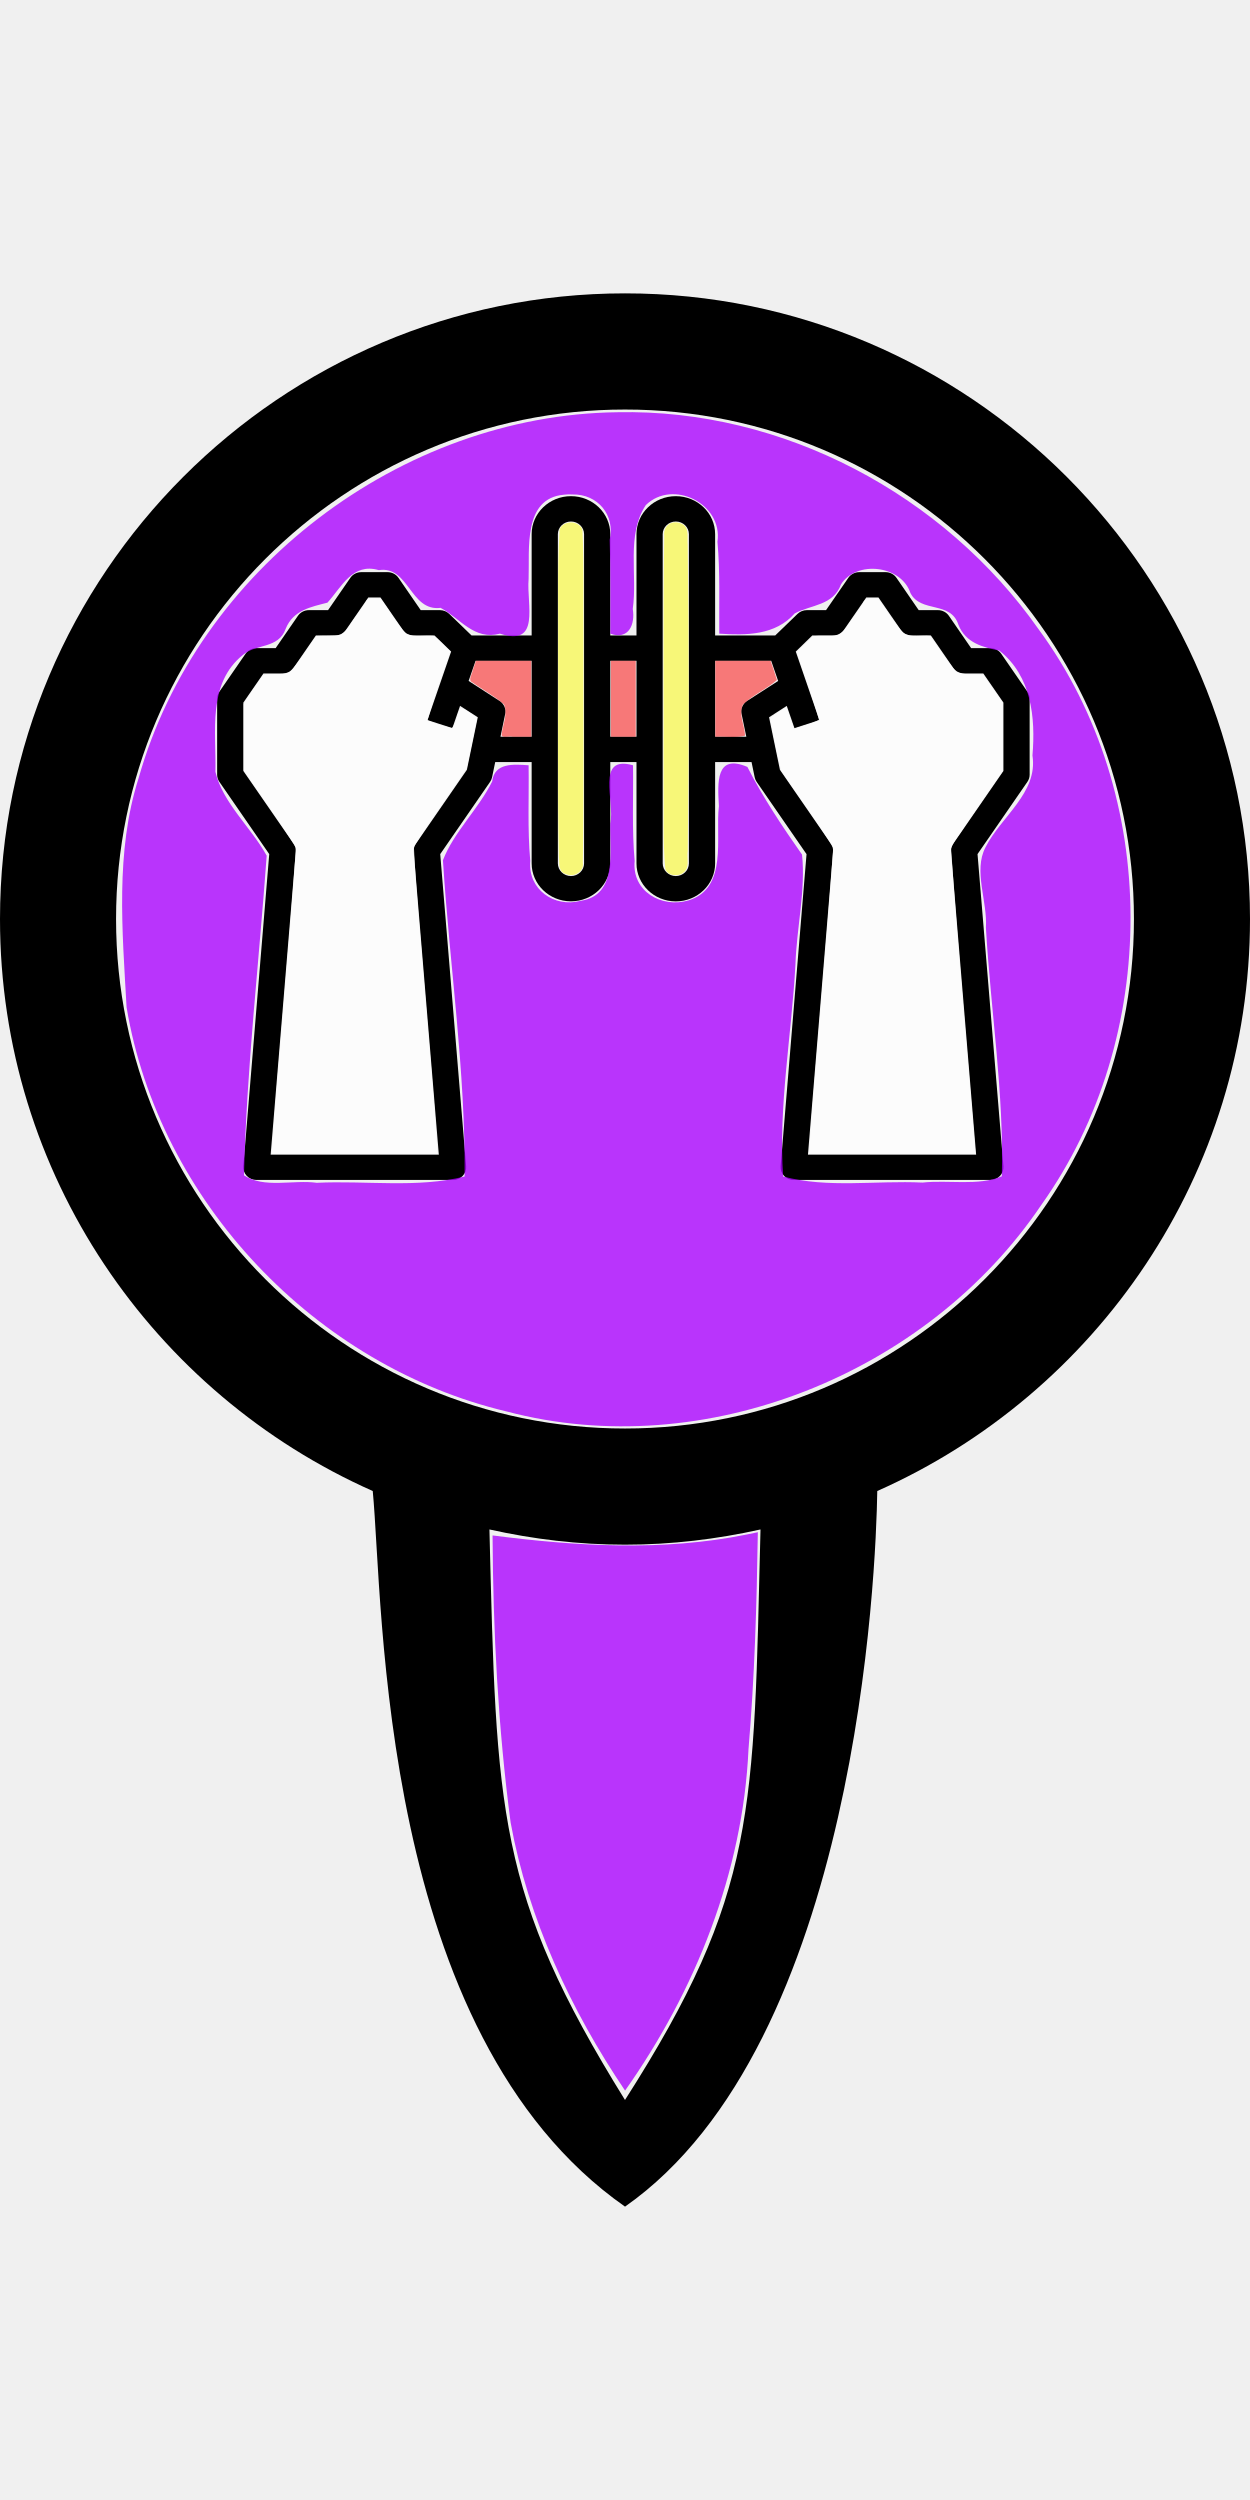
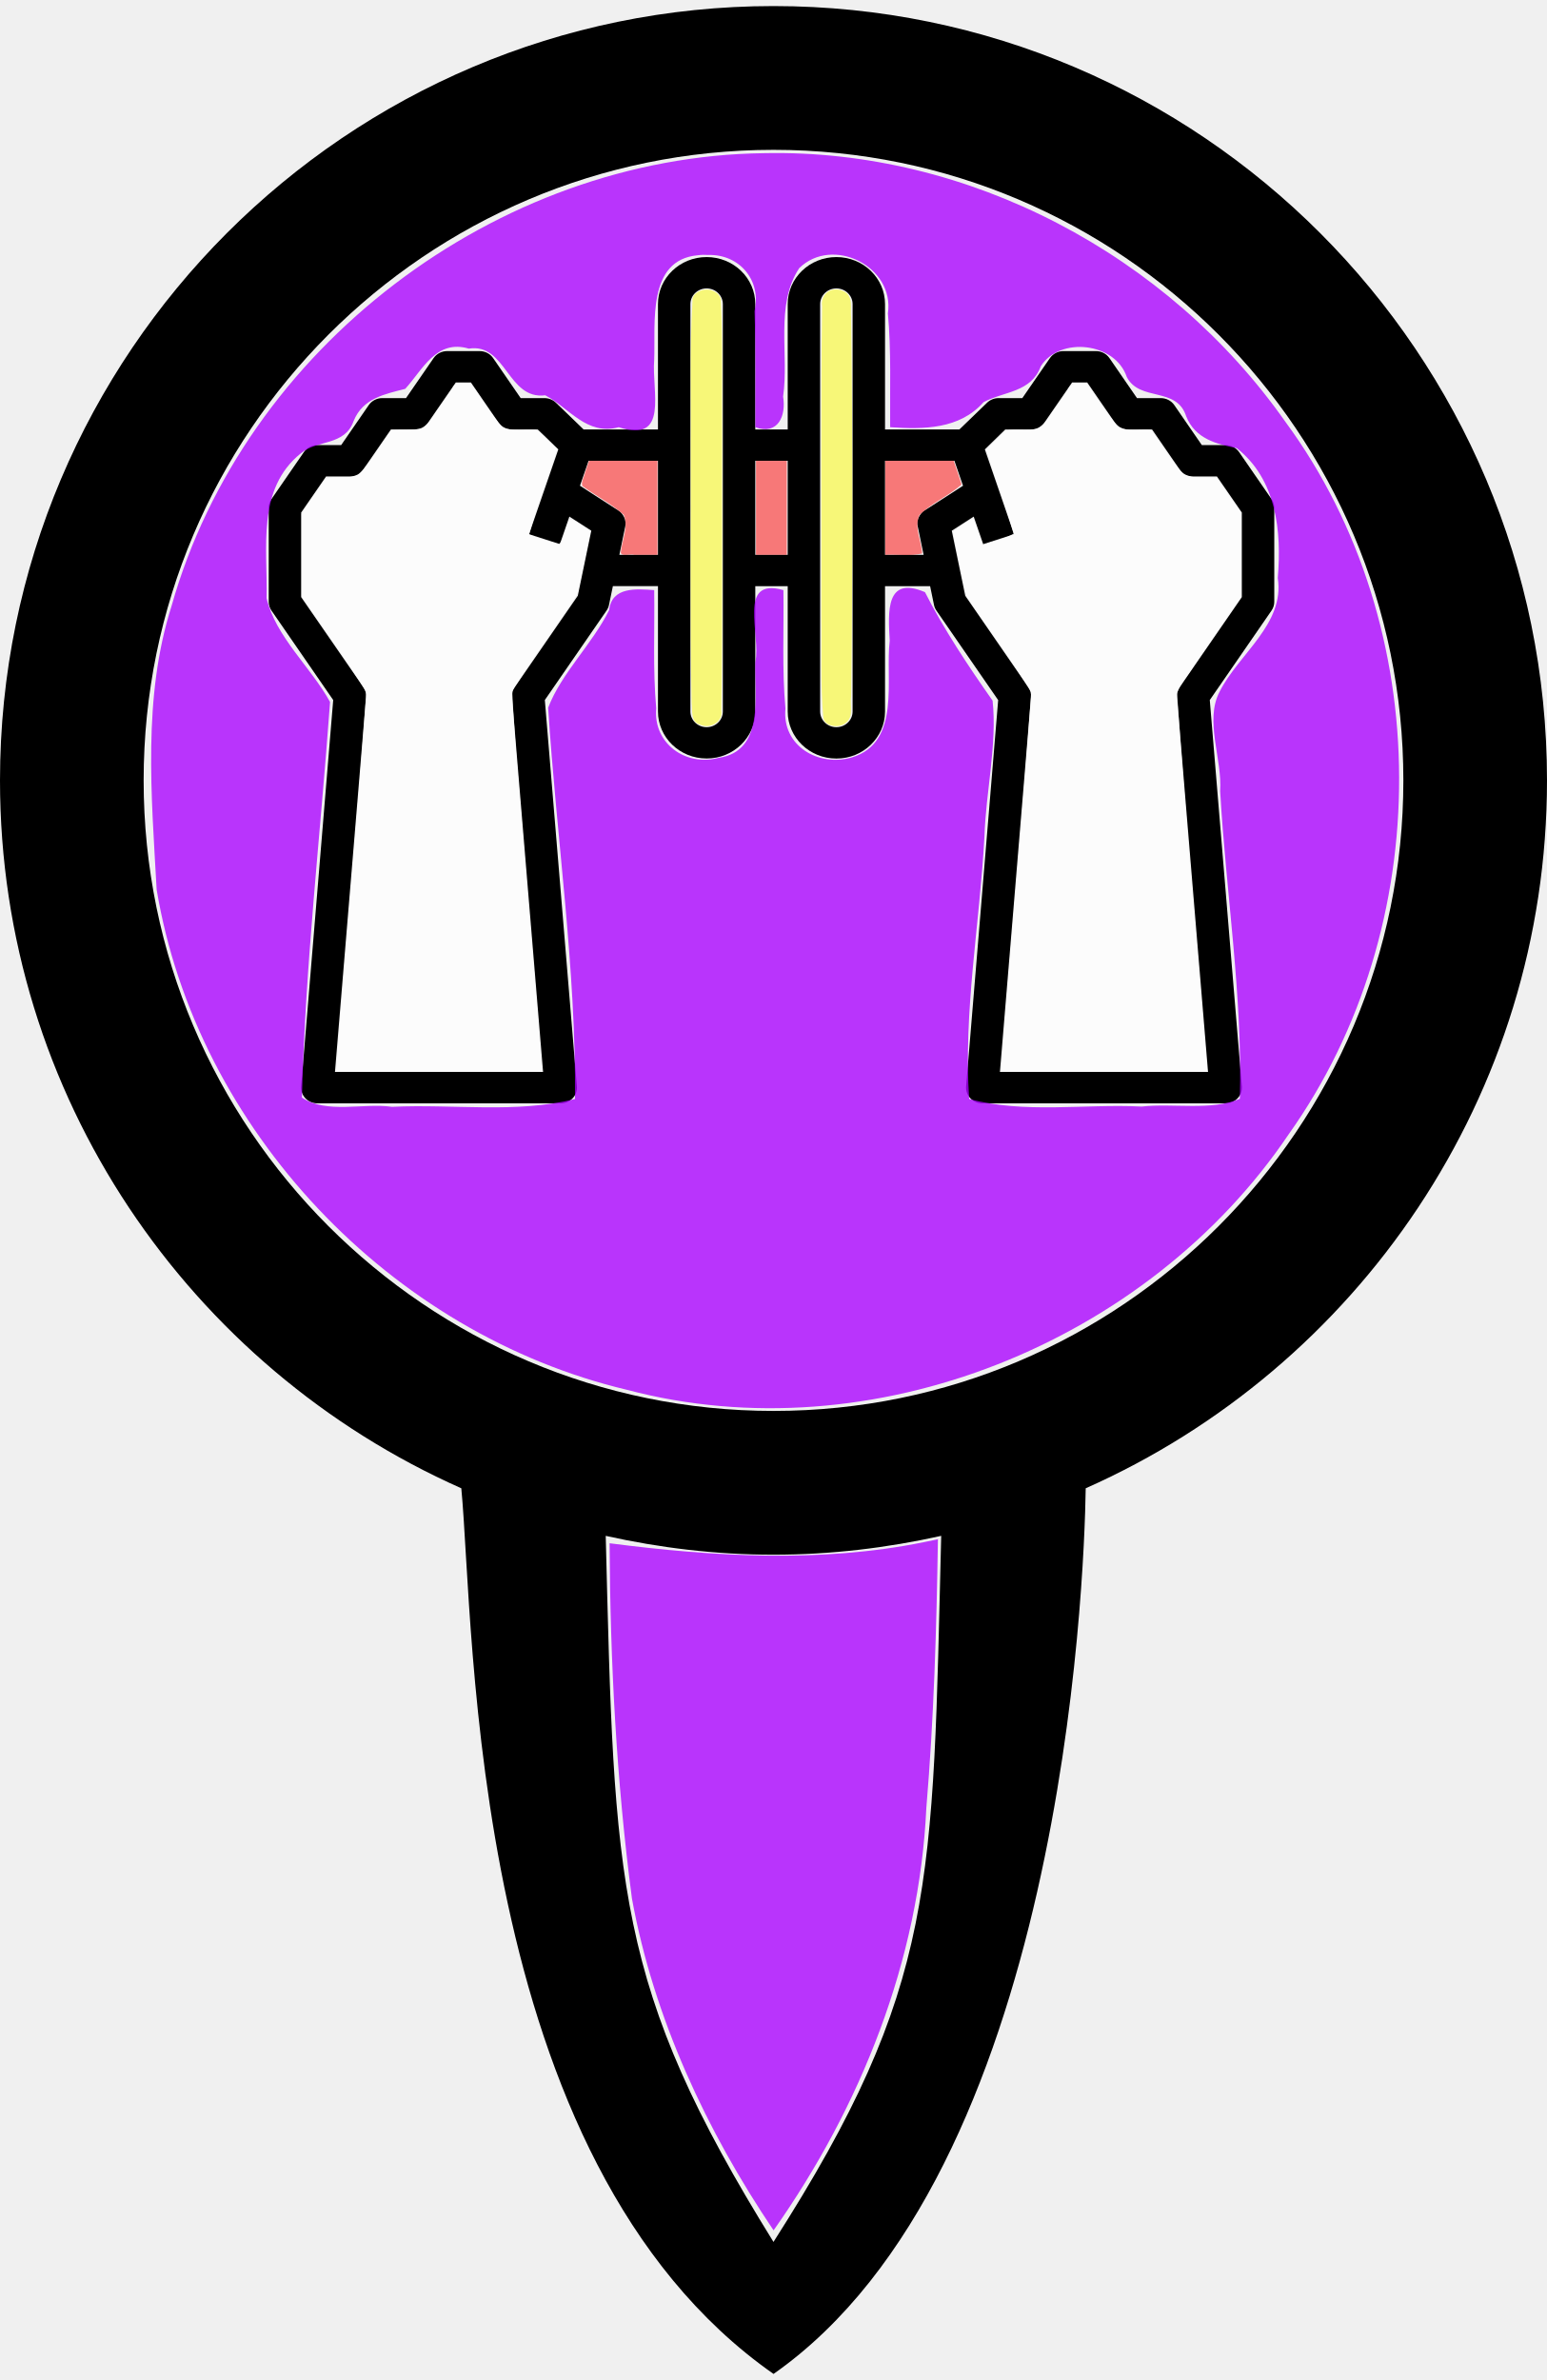
- <svg xmlns="http://www.w3.org/2000/svg" width="25" height="50" enable-background="new 0 0 100 100" fill="#000000" version="1.1" viewBox="0 0 65.333 100" xml:space="preserve">
+ <svg xmlns="http://www.w3.org/2000/svg" width="39" height="60" enable-background="new 0 0 100 100" fill="#000000" version="1.1" viewBox="0 0 65.333 100" xml:space="preserve">
  <path d="m65.333 32.703c0-18.032-14.652-32.703-32.665-32.703s-32.668 14.671-32.668 32.703c0 13.333 8.024 24.808 19.482 29.894 0.57 5.908 0.258 28.355 13.186 37.403 12.172-8.531 13.123-33.293 13.184-37.403 11.458-5.085 19.481-16.56 19.481-29.894zm-32.667 61.722c-6.719-10.83-6.714-15.037-7.085-29.819 2.284 0.508 4.65 0.796 7.085 0.796s4.799-0.288 7.083-0.796c-0.369 14.77-0.159 18.984-7.083 29.819zm0.002-35.095c-14.668 0-26.602-11.945-26.602-26.628s11.933-26.63 26.602-26.63c14.666 0 26.599 11.945 26.599 26.63s-11.933 26.628-26.599 26.628z" fill="#000" stroke-width="1.734" />
  <g transform="matrix(.68494 0 0 .66184 10.664 7.291)" fill="#000">
    <g data-name="Layer 12">
      <path d="m62.832 20.445-2-3a1 1 0 0 0-0.832-0.445h-1.465l-1.7-2.555a1 1 0 0 0-0.835-0.445h-1.465l-1.7-2.555a1 1 0 0 0-0.835-0.445h-2a1 1 0 0 0-0.832 0.445l-1.703 2.555h-1.465a1 1 0 0 0-0.707 0.293l-1.707 1.707h-4.586v-8a3 3 0 0 0-6 0v8h-2v-8a3 3 0 0 0-6 0v8h-4.586l-1.707-1.707a1 1 0 0 0-0.707-0.293h-1.465l-1.7-2.555a1 1 0 0 0-0.835-0.445h-2a1 1 0 0 0-0.832 0.445l-1.703 2.555h-1.465a1 1 0 0 0-0.832 0.445l-1.703 2.555h-1.465a1 1 0 0 0-0.832 0.445l-2 3a1.006 1.006 0 0 0-0.168 0.555v6a1.006 1.006 0 0 0 0.168 0.555l3.808 5.711-1.976 24.654a1 1 0 0 0 1 1.08h15a1 1 0 0 0 1-1.08l-1.976-24.654 3.808-5.711a1 1 0 0 0 0.148-0.359l0.24-1.2h2.78v8a3 3 0 0 0 6 0v-7.996h2v8a3 3 0 0 0 6 0v-8h2.78l0.24 1.2a1 1 0 0 0 0.148 0.359l3.808 5.711-1.976 24.65a1 1 0 0 0 1 1.08h15a1 1 0 0 0 1-1.08l-1.976-24.654 3.808-5.711a1.006 1.006 0 0 0 0.168-0.555v-6a1.006 1.006 0 0 0-0.168-0.555zm-42.774 6.165-3.89 5.835a1 1 0 0 0-0.168 0.635l1.917 23.92h-12.834l1.917-23.92a1 1 0 0 0-0.165-0.635l-3.835-5.745v-5.4l1.535-2.3h1.465a1 1 0 0 0 0.832-0.445l1.703-2.555h1.465a1 1 0 0 0 0.832-0.445l1.703-2.555h0.93l1.7 2.555a1 1 0 0 0 0.835 0.445h1.586l1.27 1.271-1.805 5.413 1.9 0.632 0.586-1.757 1.353 0.9zm2.562-2.61 0.36-1.8a1 1 0 0 0-0.425-1.028l-2.365-1.58 0.531-1.592h4.279v6zm6.38 10a1 1 0 0 1-2 0v-26a1 1 0 0 1 2 0zm2-10v-6h2v6zm6 10a1 1 0 0 1-2 0v-26a1 1 0 0 1 2 0zm4.445-12.832a1 1 0 0 0-0.425 1.032l0.36 1.8h-2.38v-6h4.279l0.531 1.592zm19.555 5.532-3.832 5.748a1 1 0 0 0-0.168 0.632l1.917 23.92h-12.834l1.917-23.92a1 1 0 0 0-0.165-0.635l-3.89-5.835-0.83-4.149 1.353-0.9 0.586 1.757 1.9-0.632-1.8-5.413 1.26-1.273h1.586a1 1 0 0 0 0.832-0.445l1.703-2.555h0.93l1.7 2.555a1 1 0 0 0 0.835 0.445h1.465l1.7 2.555a1 1 0 0 0 0.835 0.445h1.465l1.535 2.3z" />
    </g>
    <g fill-opacity=".498">
      <path transform="scale(.21333)" d="m131.17 33.159c-1.969 0.084-4.235 1.284-4.008 3.578-0.855 14.355-0.362 28.758-0.514 43.132 0.117 25.659-0.262 51.325 0.272 76.98 0.292 2.249-0.374 5.772 2.544 6.483 2.81 1.382 6.664-0.986 6.02-4.269 0.461-27.726 0.146-55.462 0.237-83.192-0.124-13.232 0.239-26.484-0.365-39.703-0.212-1.897-2.436-3.067-4.186-3.008z" fill="#ff0" />
      <path transform="scale(.21333)" d="m168.34 33.139c-2.603 0.085-4.108 2.607-3.723 5.005-0.449 30.865-0.148 61.738-0.236 92.607 0.167 10.174-0.325 20.395 0.605 30.536 0.536 2.744 4.728 3.153 6.571 1.425 2.345-1.917 0.999-5.362 1.467-7.967 0.452-37.774 0.462-75.557-0.013-113.33-0.322-2.707 0.872-6.602-2.437-7.881-0.695-0.318-1.472-0.458-2.234-0.393z" fill="#ff0" />
      <g fill="#f00">
        <path transform="scale(.21333)" d="m182.88 98.434v14.057c3.52-0.21 7.242 0.436 10.648-0.39-0.142-3.777-2.411-7.821-0.762-11.515 3.551-3.615 8.54-5.747 12.155-9.11-0.68-2.389-1.502-4.735-2.263-7.099h-19.777v14.057z" />
        <path transform="scale(.21333)" d="m145.52 98.434v14.057h8.897v-28.114h-8.897z" />
        <path transform="scale(.21333)" d="m96.09 87.972c-0.19 1.249-1.292 2.844-0.702 3.993 3.915 2.924 8.317 5.298 11.926 8.575 1.438 3.621-0.535 7.556-0.874 11.237 0.068 1.335 2.882 0.328 3.908 0.704 2.233 0.021 4.466 5e-3 6.699 0.01v-28.114h-19.777c-0.393 1.198-0.786 2.397-1.179 3.595z" />
      </g>
    </g>
    <path transform="scale(.21333)" d="m54.792 67.261c-1.947 2.444-3.211 5.716-5.852 7.461-2.891 0.523-5.866 0.285-8.792 0.461-3.187 4.482-5.847 9.443-9.618 13.455-2.966 1.222-6.625 0.16-9.45 1.094-2.227 3.568-4.982 6.975-6.88 10.643v24.579c6.215 9.547 12.924 18.843 18.685 28.645-2.531 37.807-6.037 75.549-8.72 113.34h59.431c-1.318-20.925-3.243-41.818-4.833-62.728-1.25-16.989-2.938-33.959-3.696-50.976 5.907-9.948 12.866-19.345 18.913-29.172 1.247-6.219 2.495-12.437 3.742-18.655-2.001-0.997-3.684-3.058-5.857-3.502-1.695 2.075-1.333 5.488-3.272 7.382-2.907-0.777-6.019-1.6-8.648-2.907 2.341-8.611 5.45-16.995 8.193-25.483-2.092-1.832-3.896-4.36-6.16-5.774-3.175-0.265-6.691 0.596-9.656-0.729-3.524-4.028-6.147-8.749-9.191-13.134-1.871 0.311-4.607-0.999-5.329 1.466l-3.011 4.534z" fill="#fff" fill-opacity=".784" />
    <path transform="scale(.21333)" d="m232.71 67.641c-1.889 2.365-3.159 5.585-5.833 7.138-2.996 0.761-6.35-0.083-9.21 0.598-1.893 1.902-3.785 3.805-5.678 5.707 2.623 8.361 5.693 16.706 7.977 25.101-2.737 1.639-5.97 2.255-8.934 3.394-0.903-2.708-1.805-5.415-2.708-8.123-1.953 1.397-4.129 2.552-5.87 4.207 1.291 6.465 2.4 13.04 3.981 19.402 6.196 9.51 12.875 18.772 18.623 28.534-2.531 37.807-6.01 75.551-8.724 113.34h59.634c-2.924-37.706-6.283-75.382-8.754-113.12 1.112-3.012 3.42-5.606 5.042-8.417 4.444-6.79 8.983-13.517 13.474-20.276-0.01-8.423-0.019-16.846-0.029-25.268-2.33-3.44-4.661-6.88-6.991-10.32-3.163-0.379-6.637 0.276-9.584-1.09-3.54-4.13-6.294-8.861-9.385-13.323-3.108-0.336-6.692 0.776-9.478-0.965-3.521-3.938-6.11-8.599-9.13-12.914-2.208 0.009-4.754-0.613-5.532 2.071-0.963 1.441-1.926 2.883-2.889 4.324z" fill="#fff" fill-opacity=".784" />
  </g>
  <path transform="matrix(.33333 0 0 .33333 -.00016667 0)" d="m117.05 194.62c-13.13 2.663-26.651 1.83-39.816 0.138 0.079 14.996 0.864 30.123 2.832 45.012 2.737 15.091 9.469 29.488 17.945 42.042 11.015-15.612 18.474-34.258 19.354-53.518 0.957-11.323 1.294-22.685 1.465-34.044-0.593 0.123-1.186 0.247-1.779 0.37z" fill="#a0f" fill-opacity=".784" style="paint-order:stroke fill markers" />
  <path transform="matrix(.33333 0 0 .33333 -.00016667 0)" d="m96.809 18.639c-33.896 0.406-65.865 24.677-75.07 57.361-3.694 11.58-2.548 23.998-1.892 35.937 5.08 30.432 29.636 56.281 59.612 63.387 31.034 8.211 65.996-5.964 83.815-32.384 18.709-26.304 18.75-64.207-0.427-90.28-14.842-21.128-40.101-34.573-66.039-34.021zm-7.058 12.896c3.975-0.098 6.748 3.255 5.846 7.114 0.176 4.901 0.077 9.805 0.103 14.708 2.883 1.05 3.923-1.458 3.517-3.876 0.77-5.326-1.045-11.607 2.043-16.277 4.238-4.137 12.111-0.211 11.237 5.74 0.435 4.792 0.239 9.609 0.284 14.413 4.238 0.289 8.801 0.266 11.834-3.174 2.591-1.385 6.033-1.205 7.254-4.551 2.409-3.801 9.432-3.037 10.895 1.374 1.647 3.162 6.321 1.157 7.529 4.987 1.142 2.837 3.827 3.499 6.409 4.021 5.024 3.99 5.695 10.489 5.189 16.444 0.9 5.858-4.947 9.599-7.372 14.413-1.927 3.675 0.348 8.479 0.072 12.598 0.751 12.981 2.857 25.986 2.494 38.976-3.604 1.556-8.423 0.541-12.442 0.986-7.223-0.36-14.878 0.927-21.851-0.963-0.753-11.02 1.343-22.191 1.935-33.245 0.176-5.698 1.628-11.728 1.031-17.224-3.086-4.378-6.21-9.095-8.565-13.743-4.993-2.134-4.675 2.459-4.467 6.145-0.587 4.915 1.473 12.893-4.792 14.793-4.208 1.234-8.875-1.432-8.421-6.196-0.447-4.986-0.182-10.002-0.256-15.001-5.915-1.685-2.807 5.651-3.559 9.129-0.118 4.241 1.191 11.287-4.653 12.122-4.141 1.126-8.306-1.802-7.903-6.271-0.446-4.979-0.182-9.988-0.256-14.98-2.31-0.163-5.373-0.436-5.712 2.54-2.154 4.33-6.065 8.004-7.722 12.357 1.046 16.517 3.557 33.044 3.397 49.581-7.395 1.86-15.512 0.613-23.178 0.99-3.647-0.519-8.278 0.931-11.413-1.171 0.41-16.74 2.356-33.424 3.56-50.126-2.46-4.449-6.909-8.284-8.04-13.144 0.148-6.334-1.313-13.837 4.367-18.38 2.074-1.73 5.537-0.89 6.662-4.076 1.176-2.906 3.972-3.401 6.536-4.07 2.227-2.45 3.933-6.309 8.054-5.098 4.724-0.746 4.913 6.526 9.689 5.913 3.053 1.624 5.249 5.14 9.306 4.044 6.434 2.089 4.158-4.531 4.493-8.541 0.178-4.623-0.941-12.67 5.534-13.245 0.44-0.06 0.885-0.068 1.328-0.036z" fill="#a0f" fill-opacity=".784" style="paint-order:stroke fill markers" />
</svg>
